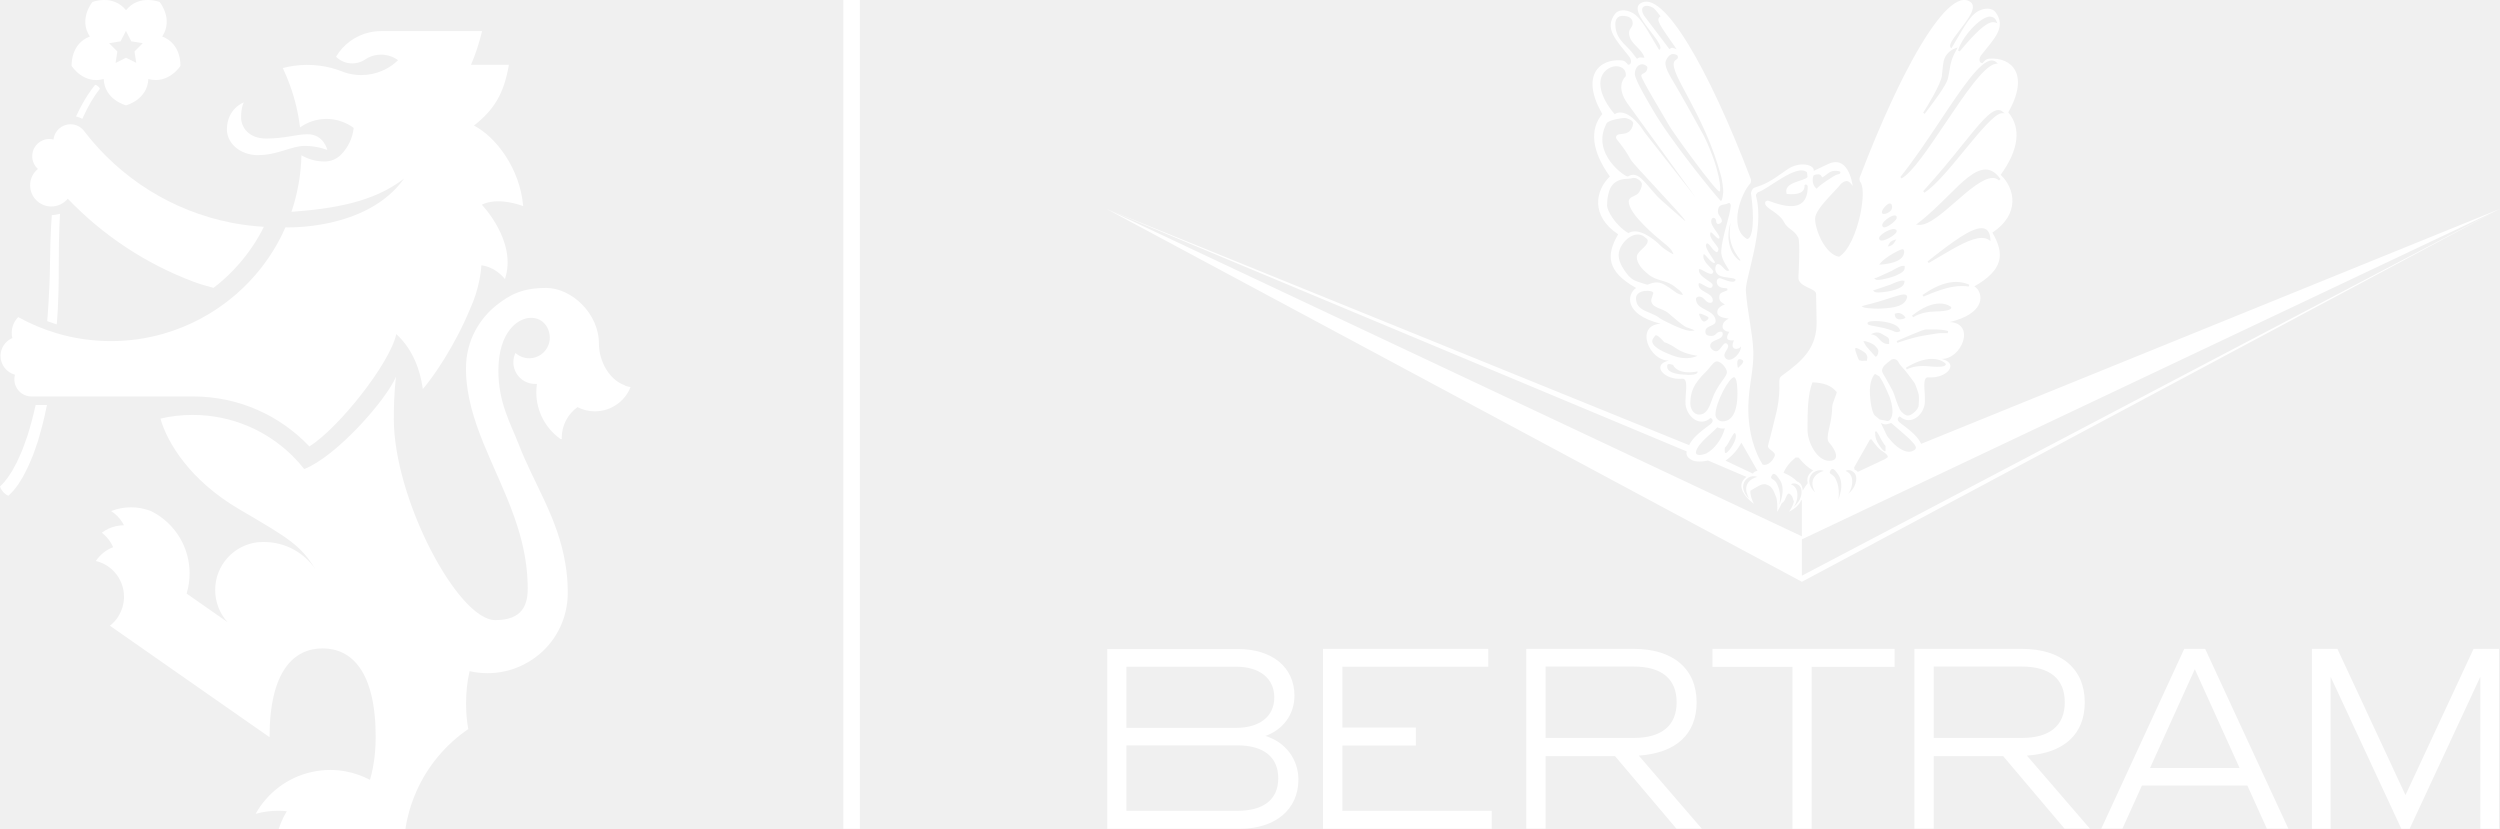
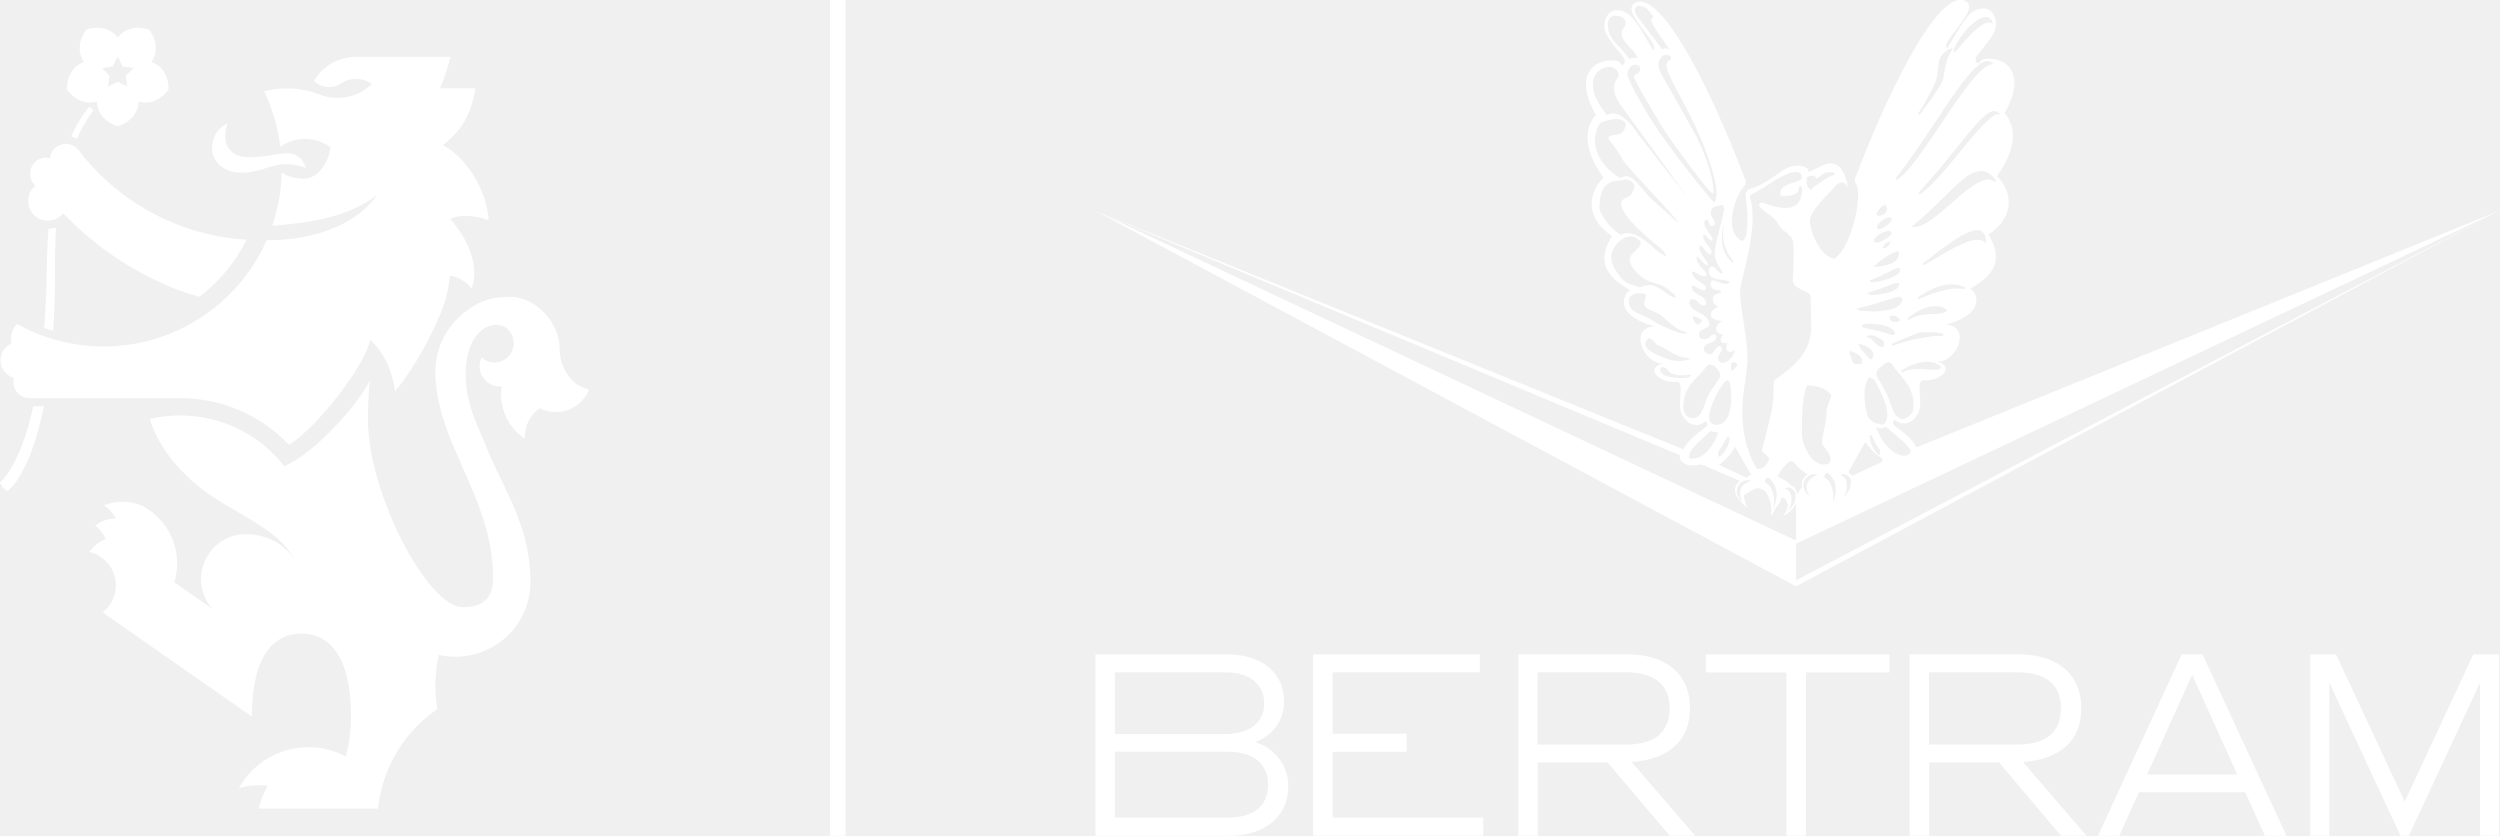
- <svg xmlns="http://www.w3.org/2000/svg" xmlns:xlink="http://www.w3.org/1999/xlink" id="Layer_2" data-name="Layer 2" viewBox="0 0 151.3 50.16">
+ <svg xmlns="http://www.w3.org/2000/svg" xmlns:xlink="http://www.w3.org/1999/xlink" id="Layer_2" data-name="Layer 2" viewBox="0 0 161.94 54.14">
  <defs>
    <style>
      .cls-1 {
        fill: none;
        stroke: #fff;
        stroke-miterlimit: 10;
      }

      .cls-2 {
        fill: #fff;
      }
    </style>
    <symbol id="Derthona_lion_monochrome_white" data-name="Derthona lion monochrome white" viewBox="0 0 71.99 95.4">
      <g id="Derthona_Lion_White" data-name="Derthona Lion White">
        <g>
          <path class="cls-2" d="M18.52,4.17c1.32-1.99-.29-3.94-.29-3.94,0,0-2.35-.93-3.84.94-1.49-1.87-3.84-.94-3.84-.94,0,0-1.61,1.95-.29,3.94-2.24.84-2.08,3.36-2.08,3.36,0,0,1.35,2.14,3.66,1.49.1,2.39,2.55,3.01,2.55,3.01,0,0,2.45-.63,2.55-3.01,2.3.64,3.66-1.49,3.66-1.49,0,0,.16-2.52-2.08-3.36ZM15.58,7.19l-1.19-.6-1.19.6.2-1.31-.94-.95,1.31-.21.61-1.19.61,1.19,1.31.21-.94.95.2,1.31Z" />
          <path class="cls-2" d="M33.84,86.27s0,0,0,0" />
          <path class="cls-2" d="M6.29,36.98c-.28-.09-.54-.18-.78-.27l-.12-.04s.29-3.23.32-6.64.21-5.47.21-5.47h.14c.19-.02.39-.05.59-.1l.21-.05s-.16,1.86-.15,6.13-.23,6.5-.23,6.5l-.2-.06Z" />
          <path class="cls-2" d="M0,55.55s.08-.07.12-.11c.1-.11.26-.27.35-.37.05-.07.13-.17.21-.27.08-.1.16-.2.22-.28l.09-.14.4-.61c.06-.11.17-.31.27-.5.1-.18.19-.35.25-.46.07-.14.22-.49.34-.75l.12-.26c.13-.26.27-.67.4-1.02.05-.13.09-.26.13-.37.02-.06.05-.13.08-.21.06-.16.13-.35.17-.49.33-1.05.63-2.17.89-3.33l.03-.13h1.29l-.04.2c-.16.76-.31,1.46-.49,2.14l-.47,1.69c-.11.31-.24.69-.36,1.05l-.22.62c-.08.17-.15.35-.22.53-.19.45-.38.91-.59,1.29l-.36.7-.54.86c-.11.15-.16.22-.22.29-.04.06-.09.11-.15.2l-.13.16s-.07.08-.1.11l-.05.05c-.12.13-.28.31-.46.47,0,0-.3-.09-.6-.43s-.35-.63-.35-.63Z" />
          <path class="cls-2" d="M9.25,13.49c-.13-.06-.26-.11-.39-.14l-.18-.05.08-.17c.44-.93.87-1.69,1.29-2.33.22-.33.49-.73.82-1.12,0,0,.14.03.31.16s.23.29.23.29c-.68.85-1.32,1.92-1.94,3.29l-.07.15-.15-.07Z" />
          <g>
            <path class="cls-2" d="M35.05,7.42h-.15s0,0,0,0c.05,0,.09,0,.14,0h0Z" />
            <path class="cls-2" d="M30.12,25.91c-.18.38-.38.75-.59,1.11-.09.15-.18.31-.27.45-.02.04-.06.09-.08.13-.96,1.53-2.12,2.92-3.45,4.14-.43.4-.88.78-1.35,1.13h0c-.91-.26-1.35-.35-2.23-.68-5.51-2.06-10.42-5.33-14.41-9.5-.45.54-1.13.89-1.88.89-1.33,0-2.42-1.08-2.42-2.42,0-.75.34-1.43.89-1.87-.4-.36-.65-.87-.65-1.46,0-.06,0-.11.01-.17.08-1,.92-1.79,1.95-1.79.16,0,.32.02.47.06.1-.98.94-1.74,1.94-1.74.6,0,1.14.27,1.5.7.03.04.07.09.1.14,0,0,.01.01.02.02,4.06,5.27,9.96,9.05,16.74,10.38.14.03.28.06.43.08,1.03.19,2.21.32,3.29.39Z" />
            <path class="cls-2" d="M29.51,17.71c2.18,0,3.78-1.05,5.28-1.05s2.59.47,2.59.47c0,0-.4-1.8-2.25-1.8-1.33,0-2.56.49-4.75.49-1.93,0-2.85-1.24-2.85-2.42s.31-1.71.31-1.71c0,0-1.93.7-1.93,3.1,0,1.5,1.42,2.93,3.6,2.93Z" />
            <path class="cls-2" d="M64.13,50.17s0-.06,0-.09c-.05,0-.11-.01-.16-.02.05.04.11.07.16.11Z" />
            <path class="cls-2" d="M36.55,65.87c-.15-.31-.32-.6-.51-.88.18.29.35.58.51.88Z" />
            <g>
              <path class="cls-2" d="M45.38,41.57h0s0,.01,0,.02c0,0,0-.01,0-.02Z" />
              <polygon class="cls-2" points="45.37 41.6 45.37 41.59 45.37 41.59 45.37 41.59 45.37 41.59 45.37 41.6" />
              <path class="cls-2" d="M71.34,43.99c-1.71-.59-2.95-2.66-2.95-4.77,0-3.42-3.13-6.34-6.01-6.34-2.73,0-4.14.75-5.71,1.99-.98.78-1.79,1.76-2.39,2.87-.69,1.28-1.07,2.75-1.07,4.3v.24c.09,5.87,3.46,10.94,5.51,16.74.84,2.37,1.45,4.85,1.53,7.56,0,.2.01.4.01.6,0,1.84-.56,3.63-3.7,3.63-4.28,0-11.59-13.86-11.59-22.96,0-3.23.24-4.69.26-4.86-1.12,2.68-6.81,9.13-10.49,10.57-.4-.51-.84-1-1.3-1.46-2.93-2.92-6.97-4.72-11.44-4.72-1.27,0-2.5.14-3.68.42.78,2.75,3.38,7.07,9.03,10.37,5.65,3.3,6.96,4.08,8.67,6.83-1.28-1.88-3.44-3.11-5.88-3.11h-.18c-.18,0-.35.02-.53.03,0,0-.01,0-.02,0-2.73.32-4.84,2.64-4.84,5.45,0,1.41.53,2.7,1.41,3.67l-4.67-3.26c.22-.73.34-1.51.34-2.32,0-1.44-.39-2.8-1.06-3.96-.77-1.33-1.91-2.42-3.29-3.11-.12-.06-.24-.1-.37-.14-.62-.21-1.28-.32-1.97-.32-.8,0-1.57.15-2.27.43.51.32.95.76,1.27,1.28.07.11.14.22.2.34-.31,0-.62.04-.91.1-.6.13-1.15.39-1.62.75.1.08.19.16.28.24.43.39.78.87,1.01,1.41-.81.31-1.5.87-1.98,1.58.78.18,1.48.58,2.02,1.14.05.04.09.09.13.14.67.75,1.07,1.72,1.07,2.8,0,.07,0,.13,0,.21-.04.69-.24,1.33-.57,1.9-.04.08-.09.15-.14.23-.24.37-.55.7-.9.97l11.71,8.18,6.52,4.55c0-7.59,2.8-10.14,6.06-10.14s6.06,2.55,6.06,10.14c0,1.09-.1,2.98-.65,4.87-.88-.46-1.84-.8-2.85-.98h0c-.55-.1-1.11-.15-1.69-.15-.73,0-1.45.08-2.14.24-2.74.61-5.05,2.38-6.38,4.77.83-.23,1.69-.35,2.58-.35.33,0,.66.02.98.05-.52.86-.91,1.8-1.14,2.8h14.59c.07-.67.17-1.32.32-1.96.24-1.08.59-2.12,1.03-3.11,1.28-2.89,3.35-5.35,5.92-7.11-.17-.95-.25-1.93-.25-2.93,0-1.27.13-2.5.4-3.68.65.15,1.34.23,2.04.23,2.27,0,4.34-.82,5.95-2.18,1.98-1.68,3.22-4.18,3.22-6.98v-.24c-.01-1.08-.1-2.1-.27-3.08-.85-5.25-3.57-9.1-5.34-13.68-.91-2.35-2.31-4.73-2.31-8.36,0-4.55,2.3-6.06,3.72-6.06s2.15,1.18,2.15,2.28c0,.3-.06.58-.16.84-.34.88-1.19,1.5-2.18,1.5-.61,0-1.17-.23-1.58-.61-.15.32-.24.68-.24,1.06,0,1.37,1.11,2.48,2.48,2.48.07,0,.14,0,.21,0-.04.31-.07.63-.07.95,0,2.2,1.08,4.14,2.75,5.33.05,0,.1.02.15.02v-.12c0-1.46.71-2.74,1.8-3.53.6.31,1.28.48,2,.48.95,0,1.84-.31,2.55-.83.07-.05.13-.1.2-.15.58-.47,1.03-1.08,1.31-1.79-.23-.04-.44-.09-.65-.17Z" />
              <path class="cls-2" d="M35.31,50.99c3.39-2.12,9.24-9.54,9.94-12.84,1.51,1.38,2.63,3.42,3.03,6.27,1.07-1.2,3.64-4.86,5.43-9.22.47-1.03.82-2.12,1.04-3.26,0-.02,0-.03.01-.05.01-.06.02-.12.03-.17.09-.48.16-.96.18-1.42,0,0,1.44.06,2.69,1.56,1.43-4.28-2.64-8.48-2.64-8.48,0,0,1.52-.98,4.72.15-.36-4.28-3.11-7.9-5.62-9.19,2.3-1.81,3.42-3.62,3.99-6.94h-4.33c.53-1.23.95-2.52,1.27-3.85h-11.54c-.29,0-.57.02-.84.06-.15.02-.31.05-.45.08-1.64.36-3.02,1.39-3.85,2.79.48.47,1.13.76,1.85.76.4,0,.77-.09,1.11-.24.12-.06.24-.12.35-.19,0,0,.02-.01.02-.02.52-.35,1.15-.55,1.82-.55.14,0,.28,0,.42.03.56.07,1.08.28,1.52.6-.2.19-.42.37-.64.54-.37.27-.77.5-1.2.68-.72.31-1.52.48-2.36.48-.04,0-.07,0-.11,0-.26,0-.51-.02-.76-.06-.44-.06-.87-.17-1.28-.33-.03-.01-.06-.02-.09-.04-.39-.15-.8-.28-1.21-.39-.87-.22-1.78-.34-2.72-.34-.05,0-.1,0-.14,0-.92.01-1.81.14-2.66.36.08.18.17.35.24.53.15.33.29.67.42,1.02.06.15.12.31.18.47.55,1.52.93,3.11,1.13,4.76.85-.61,1.9-.97,3.03-.97.53,0,1.04.08,1.52.23.32.1.63.23.92.38.23.12.44.26.65.41,0,.02,0,.03,0,.05,0,0,0,.01,0,.02-.14,1.16-.66,2.2-1.44,2.99-.48.49-1.14.77-1.82.78-.02,0-.04,0-.07,0-.96,0-1.86-.26-2.63-.71-.01.48-.04.96-.08,1.43-.08.91-.22,1.81-.41,2.68-.05.25-.11.51-.18.76-.14.54-.29,1.07-.47,1.59,4.67-.35,9.35-1.06,12.86-3.8-4.26,5.98-13.55,5.57-13.55,5.57-.19.44-.4.87-.62,1.3-.23.44-.47.87-.73,1.29-.29.48-.6.94-.93,1.39-.98,1.36-2.12,2.59-3.38,3.69-.07.06-.14.12-.22.18-2.33,1.97-5.07,3.45-8.08,4.31-1.89.54-3.89.83-5.96.83-2.17,0-4.27-.32-6.25-.91-1.52-.46-2.97-1.07-4.34-1.83-.46.46-.74,1.09-.74,1.79,0,.21.02.41.07.6-.79.34-1.35,1.13-1.35,2.04,0,1.03.7,1.89,1.65,2.15-.05.17-.07.35-.07.53,0,1.08.88,1.95,1.95,1.95h18.46c5.24,0,9.96,2.2,13.3,5.73Z" />
            </g>
          </g>
        </g>
      </g>
    </symbol>
  </defs>
  <g id="Layer_1-2" data-name="Layer 1">
    <g>
+       <line class="cls-1" x1="54.27" x2="54.27" y2="54.14" />
      <g>
-         <line class="cls-1" x1="51.54" x2="51.54" y2="50.16" />
-         <g>
-           <path class="cls-2" d="M102.25,26.95l-35.3-14.32,35.13,14.69s-.13.34.37.55c.34.14.92,0,.92,0l2.32.99c-.08.06-.14.13-.2.21-.29.43.08.99.65,1.42-.13-.27-.22-.56-.21-.79.32-.17.72-.5.98-.37.4.1.46.5.6.8.05.25.07.54.04.85.12-.18.21-.36.29-.54.23-.05.27-.68.47-.55.22.15.17.3.26.46-.05.22-.16.43-.3.62.39-.2.62-.43.73-.68.02-.01.03-.02.05-.03v2.2l-42.09-19.82,42.09,22.57,42.25-22.57-42.25,22.2v-2.2l42.25-20-35.03,14.22h0c-.21-.42-.52-.71-1.3-1.29-.16-.14-.16-.26,0-.37.66.59,1.44-.07,1.52-.8.01-.14,0-.31,0-.48-.03-.53-.11-1.12.22-1.08.07,0,.13,0,.2,0,.69-.01,1.23-.44,1.11-.78-.04-.11-.14-.21-.33-.28-.06-.02-.12-.04-.19-.06,1.2.04,2.1-2.13.51-2.23,2.02-.5,2.03-1.53,1.66-2-.05-.07-.12-.12-.18-.16,1.75-1,1.85-1.95,1.09-3.25,1.68-1.12,1.38-2.66.5-3.5,1.1-1.51,1.26-2.84.46-3.78,1.32-2.33.18-3.34-1.13-3.25-.23.02-.3.13-.43.27-.25,0-.2-.33-.08-.48.8-1.01,1.54-1.7.87-2.6-.18-.25-.62-.3-1.06-.06-.56.3-1.04,1.32-1.61,2.24-.17-.09-.05-.35.18-.67.06-.09.13-.18.21-.28.52-.69,1.23-1.53.75-1.86-.13-.09-.27-.12-.42-.11-.91.08-2.21,1.87-3.62,4.64-.23.46-.47.95-.71,1.47-.64,1.37-1.28,2.91-1.91,4.55-.04.08-.06.16-.02.32.2.2.22.83.1,1.57-.02.15-.05.3-.08.45-.23,1.06-.7,2.19-1.28,2.54-.85-.15-1.45-1.63-1.45-2.3,0-.61,1.25-1.68,1.57-2.12.36-.29.48-.16.71.13-.18-1.05-.65-1.71-1.48-1.33l-.88.42c.06-.37-.86-.61-1.61-.08-1.05.75-1.31.88-2.01,1.11-.1.07-.16.18-.18.33.21,1.46.14,2.71-.23,2.77-1.19-.68-.33-2.86.21-3.39.04-.17.02-.24-.02-.32-2.51-6.58-5.3-11.47-6.66-10.55-.8.54,1.68,2.52,1.14,2.81-.57-.91-1.05-1.94-1.61-2.24-.44-.24-.87-.19-1.06.06-.67.9.07,1.58.87,2.6.12.15.17.48-.08.48-.12-.15-.2-.26-.43-.27-1.31-.09-2.46.93-1.13,3.25-.79.94-.63,2.27.46,3.78-.88.84-1.18,2.38.5,3.5-.76,1.3-.66,2.26,1.09,3.25-.52.32-.83,1.58,1.48,2.16-1.59.1-.69,2.27.51,2.23-1.12.25-.28,1.21.79,1.1.44-.05.16,1.02.21,1.57.09.73.86,1.39,1.52.8.16.1.16.23,0,.37-.78.58-1.09.86-1.3,1.27h0ZM115.13,26.18c.25.22.49.43.54.5.03.03.06.07.1.11.06.07.12.13.15.2.02.04.03.08.03.11,0,.04-.02.08-.06.11-.11.09-.22.13-.35.13-.12,0-.24-.03-.39-.1-.5-.22-.93-.84-.95-.87l-.37-.77.14.06s.05.02.13.02c.05,0,.1,0,.15-.02l.21-.06.02.02s.34.29.64.55h0ZM114.99,19.99l.02.05-.05.02s-.04.01-.05.02c-.03.01-.06.02-.09.02-.03,0-.08,0-.16-.03-.36-.17-.82-.26-1.16-.32-.34-.06-.45-.09-.47-.15-.01-.02,0-.05,0-.07,0-.02.05-.1.47-.1.46,0,1.37.12,1.49.56h0ZM114.67,19.03v-.03l.03-.02s.11-.04.17-.04c.18,0,.36.13.42.24l.03.05-.05.03c-.08.05-.18.07-.28.07-.11,0-.19-.03-.24-.09-.05-.05-.08-.13-.07-.21h0ZM114.33,20.61v.21h-.06c-.27,0-.42-.16-.54-.3-.1-.11-.19-.21-.33-.25l-.17-.04.15-.07c.08-.03.13-.04.21-.04.16,0,.26.06.37.13.03.02.06.04.1.06l.04.02c.11.06.23.12.23.27h0ZM113.17,20.74c.11.05.24.11.34.22.19.2.18.29.16.35,0,.05-.03.23-.13.27h-.04s-.04-.04-.04-.04l-.53-.6s-.1-.19-.11-.2l-.05-.09h.11s.14.03.29.09h0ZM113.45,22.66l.03-.03.26.15.2.33s.24.48.38.82c0,0,0,0,0,0,.03.06.06.15.09.25.09.29.18.71.08,1.03-.07.22-.18.27-.26.27-.04,0-.07-.01-.09-.02l-.38-.07-.3-.25s-.22-.18-.29-1.24c-.06-.91.27-1.23.28-1.25h0ZM113.47,26.22s.01-.07.03-.1c.01-.02.03-.02.04-.02h0s.03.03.06.05c0,0,0,0,0,.01.02.03.04.06.07.1,0,0,0,.01.01.02.02.04.05.09.08.14,0,.01.02.03.02.04,0,0,0,0,0,.01.02.04.05.09.07.13.02.03.03.05.05.08.02.03.03.05.05.08.02.03.03.05.05.08.01.02.02.04.03.05.03.04.06.07.08.09.01.07,0,.27,0,.31,0,.02-.02.02-.04.02h-.01s-.04-.02-.07-.04c0,0,0,0-.01-.01-.03-.02-.05-.05-.08-.08h0s-.06-.08-.09-.12c0,0-.01-.02-.02-.03-.03-.05-.06-.09-.1-.14,0,0,0,0,0-.01-.03-.05-.06-.1-.09-.15,0,0,0-.01,0-.02-.03-.05-.05-.11-.07-.16,0,0,0-.02,0-.03-.02-.05-.03-.11-.04-.16,0-.04,0-.08,0-.12,0,0,0-.02,0-.03h0ZM116.08,24.65c-.03.13-.23.35-.46.46-.05.02-.1.04-.15.04-.15,0-.25-.1-.35-.19-.02-.02-.04-.03-.05-.05-.11-.1-.27-.53-.41-.96-.02-.06-.04-.11-.05-.15-.05-.14-.31-.6-.48-.9-.09-.15-.15-.26-.18-.31-.08-.15-.05-.23,0-.33l.02-.04c.06-.14.45-.41.52-.47.02,0,.06-.02.12-.02.08,0,.21.03.29.2.04.09.31.41.42.52.08.09.49.64.55.73.06.1.22.56.25.7.03.16.01.63-.02.76h0ZM117.74,22l.02.02v.03c-.01.07-.1.15-.5.15-.14,0-.31-.01-.51-.03-.12-.01-.24-.02-.36-.02-.63,0-.95.18-.99.21h0l-.03-.05-.03-.05h0c.59-.36,1.12-.54,1.58-.54.57,0,.82.28.83.29h0ZM117.89,20.16c-.09,0-.15,0-.21,0h-.16c-.17,0-.3.01-1.15.16-.68.12-1.53.42-1.54.43l-.04-.11c1.67-.73,1.69-.71,1.9-.7.03,0,.06,0,.1,0h.03c.8-.02,1.07.09,1.08.1l-.02.11h0ZM118.09,18.62c0,.08-.13.22-.98.23-.88.02-1.3.34-1.32.35l-.04-.05-.04-.04h0c.62-.5,1.19-.74,1.69-.74.44,0,.66.2.67.2l.02.02v.03h0ZM119.15,17.34c-.14-.02-.27-.03-.41-.03-.61,0-1.26.18-2.33.64l-.06-.1c1.11-.77,2.02-.97,2.83-.62l-.03.11h0ZM120.37,14.52c-.12-.08-.26-.12-.44-.12-.63,0-1.54.54-2.51,1.11-.23.14-.46.27-.7.41l-.06-.1c1.61-1.28,2.65-2.01,3.26-2.01.33,0,.51.22.54.66v.12s-.09-.07-.09-.07h0ZM120.97,10.91c-.11-.09-.23-.14-.37-.14-.59,0-1.45.74-2.27,1.46-.82.71-1.59,1.38-2.14,1.38-.03,0-.06,0-.09,0l-.14-.02.11-.08c.67-.51,1.28-1.12,1.82-1.65.86-.86,1.61-1.6,2.27-1.6.34,0,.64.19.91.58l-.09.08h0ZM121.18,6.75l.14.1h-.17c-.43.02-1.38,1.17-2.29,2.28-.86,1.05-1.76,2.14-2.4,2.53l-.07-.09c.94-1.03,1.73-2,2.36-2.79,1.03-1.27,1.7-2.12,2.19-2.12.09,0,.17.03.24.08h0ZM120.45,1.01c.12,0,.29.05.38.28l.05.12-.12-.05s-.08-.02-.13-.02c-.45,0-1.14.71-2.03,1.77l-.1-.05c.22-.79,1.33-2.06,1.95-2.06h0ZM117.52,4.58s.01-.1.02-.18c.03-.27.06-.67.14-.86.17-.42.55-.58.66-.62l.14-.05-.07.13c-.32.58-.36.84-.42,1.22-.03.16-.05.33-.11.56-.08.35-.83,1.36-1.24,1.9-.07.09-.12.16-.16.21l-.09-.07c.27-.41,1.06-1.71,1.14-2.25h0ZM117.43,7.29c1.3-1.95,2.42-3.63,3.11-3.63.1,0,.19.03.27.1l.1.08-.13.02c-.69.09-1.9,1.89-3.07,3.63-1.02,1.52-1.99,2.96-2.63,3.31l-.07-.09c.83-1.03,1.64-2.25,2.42-3.42h0ZM114.78,13.11s.02.09-.01.14c-.11.19-.54.51-.73.51-.07,0-.1-.04-.11-.06-.02-.04-.03-.1.02-.19.11-.19.5-.47.71-.47.08,0,.11.04.13.06h0ZM114.38,12.31s.09.03.1.07c.05.12.04.24-.03.34-.11.15-.32.23-.44.23h-.02c-.06,0-.1-.05-.1-.11,0-.16.32-.53.49-.53ZM113.76,14.32c.13-.2.61-.46.85-.46.1,0,.15.05.17.08.01.03.02.07-.02.13-.11.18-.64.49-.88.49-.09,0-.13-.04-.14-.08-.02-.03-.03-.09.02-.17h0ZM114.77,14.47l-.08.14c-.08.13-.15.23-.32.28l-.12.03.05-.11c.08-.17.17-.23.32-.28l.15-.05h0ZM113.81,15.91c.3-.35,1.18-.83,1.34-.83.08,0,.09.14.09.17,0,.19-.11.65-1.38.76h-.14s.09-.09.09-.09h0ZM113.54,16.82s.66-.29.93-.42c.05-.02.09-.05.14-.08.21-.11.44-.25.61-.23h.05s0,.05,0,.05c.04.26-.19.37-.41.48l-.06.03c-.23.12-.88.29-1.15.29-.06,0-.1,0-.12-.02l-.11-.06.11-.05h0ZM113.44,17.55s.69-.22.98-.33c.05-.02.1-.04.16-.07.22-.09.48-.2.63-.16h.05s0,.06,0,.06c-.03.28-.27.37-.5.46l-.06.02c-.21.08-.72.17-1.01.17-.18,0-.23-.03-.26-.05l-.08-.07.1-.03h0ZM112.81,18.49c.7-.17,1.24-.34,1.63-.47.38-.12.63-.2.78-.2.11,0,.18.04.2.12v.02s0,.02,0,.02c-.11.57-.87.64-1.33.68-.1,0-.23.02-.39.02-.32,0-.82-.03-.92-.08l-.12-.07.14-.03h0ZM112.27,21.08l.06-.02c.1,0,.53.25.59.34.05.07.12.18.08.33,0,.03-.01.05-.01.05v.05s-.09,0-.09,0h0s-.11.01-.18.01c-.05,0-.08,0-.11-.02-.01,0-.02,0-.03,0-.05,0-.08-.03-.11-.1-.04-.07-.09-.23-.14-.37l-.05-.16v-.12ZM113.12,26.69s.02-.04.03-.06l.09-.06c.09.09.27.4.56.65.13.11.45.26.45.43,0,.03-.08.08-.2.15l-1.62.76c-.04-.06-.09-.09-.14-.11-.01,0-.03-.02-.04-.02h0s-.02,0-.02-.02c0-.04,0-.08-.02-.12l.91-1.6h0ZM112.24,28.64s0,0,0,0c.01.02.03.03.04.05.07.12.09.33.01.58-.06.2-.19.41-.44.62.1-.12.19-.32.23-.54.06-.34-.02-.72-.39-.85.17-.11.41-.03.54.13h0ZM104.39,27.39s-.02-.23,0-.3c.22-.16.53-1.03.63-.86.21.35-.54,1.35-.62,1.17ZM104.25,25.5c-.23,0-.43-.18-.43-.41,0-.74.85-2.29,1.13-2.26.19.03.2.76.2,1.01,0,.74-.17,1.66-.9,1.66h0ZM105.71,29.8c.03.12.07.24.14.37-.13-.12-.22-.25-.28-.38-.1-.21-.1-.42-.02-.59.03-.06.06-.11.1-.16.05-.05.09-.08.14-.12.16-.11.35-.13.57-.06-.48.12-.77.45-.66.94h0ZM107.74,30.42s-.03.07-.04.11c0-.05,0-.09.01-.13.06-.48-.02-.81-.15-1.08-.15-.35-.42-.3-.37-.47.14-.36.35-.07.51.17.22.31.26.78.04,1.4h0ZM108.83,30.37c-.07.11-.17.22-.29.33.06-.07.12-.18.16-.29.14-.39.14-.93-.32-1.1.18-.12.47-.03.59.18.09.17.11.51-.13.88h0ZM109.41,29.23c-.11.14-.21.29-.31.46-.02-.32-.15-.47-.3-.54h-.03c-.19-.21-.47-.39-.83-.54.14-.33.38-.64.73-.92h.18c.31.38.6.64.89.78-.1.06-.19.15-.26.25-.11.16-.12.33-.08.51h0ZM110.13,28.6c-.08.04-.15.09-.21.14-.26.24-.33.61-.06,1.07-.24-.23-.36-.47-.36-.7,0-.16.05-.31.17-.44.06-.07.13-.11.21-.15.15-.07.32-.09.5-.02-.09.02-.17.06-.25.09h0ZM111.42,29.63c-.03.19-.08.39-.17.61.04-.22.04-.39.03-.56-.02-.22-.06-.4-.13-.56-.01-.03-.03-.07-.04-.1-.15-.35-.42-.3-.37-.47.12-.29.27-.16.41.03.03.05.07.09.1.14.15.22.22.53.17.91h0ZM111.15,23.7c.06.08-.27.66-.27.98,0,.98-.46,1.8-.18,2.11.39.43.7,1.1.01,1.1-.75,0-1.32-1.13-1.32-1.88,0-1.17.02-2.17.3-2.87.67.03,1.12.17,1.45.57h0ZM109.77,10.61c.1-.05.16-.06.27-.06.14,0,.18.07.24.19.3-.16.43-.4.77-.4.09,0,.33,0,.33.09,0,.13-.18.11-.29.17-.12.06-.89.53-1.15.82-.33-.27-.24-.74-.17-.81h0ZM106.28,11.87c-.03-.1.01-.12.1-.23.61-.17,2.37-1.77,2.98-1.21l.03.28c-.17.27-1.5.29-1.26,1.03.75.07,1.11-.11,1.08-.53.07-.07.13-.06.19.04.05,2.08-2.26.88-2.43.89-.13.03-.16.09-.14.2.06.29.85.55,1.12,1.07.25.49.62.47.88.97.12.22.03,2.07.01,2.39-.04.61,1.09.67,1.07,1.02l.03,1.63c.05,1.61-.85,2.42-2.09,3.31-.35.25.02.51-.32,2.13-.12.54-.46,1.85-.53,2.11-.06.24.52.36.4.64-.09.22-.36.6-.72.51-.4-.61-.91-1.87-.87-3.57.03-1.27.34-2.18.3-3.32-.04-1.06-.35-2.3-.45-3.61-.06-.77,1.17-3.76.61-5.77h0ZM106.36,28.5c-.06,0-.2.04-.28.16l-1.65-.78c.41-.29.73-.66.96-1.09l.97,1.7h0ZM105.18,22.27s-.17-.63.18-.52c.34.1-.03.37-.18.52ZM105.33,15.74c0,.07-.08.02-.16-.05-.51-.44-.72-1.33-.44-2.2-.16.99.07,1.56.6,2.25h0ZM104.74,12.48c-.03.57-.52,1.84-.57,2.69-.03.45.29.88.48,1.19-.23.17-.41-.38-.68-.38-.11,0-.16.17-.16.28,0,.2.12.36.3.44.33.14,1.15.09.87.32-.16.13-.79-.17-.87-.18-.23-.05-.31.34-.05.51.15.09.27.08.45.1.04.01.05.11.01.13-.29.13-.47.11-.47.42,0,.23.15.32.34.42-.18.07-.47.21-.46.48,0,.32.52.35.69.38-.2.12-.37.23-.37.5,0,.18.23.3.41.3-.2.33-.24.56.28.52-.31.63.32.6.43.35,0,.48-.69,1.09-.96.7-.21-.3.33-.58.14-.81-.23-.29-.4.42-.69.42-.15,0-.36-.17-.36-.32,0-.43.76-.31.76-.74,0-.08-.03-.13-.12-.13-.28,0-.27.26-.55.26-.22,0-.38-.04-.38-.26,0-.43.67-.28.62-.69-.09-.68-1.19-.6-1.19-1.29,0-.1.11-.14.21-.14.29,0,.36.38.66.38.08,0,.15-.06.15-.14,0-.51-.9-.49-.86-1,.02-.26.8.57.85.07.02-.21-.89-.49-.83-.95.02-.18.84.58.87.11-.07-.2-.71-.59-.59-1.02.04-.15.51.65.69.49.05-.04-.64-.86-.54-1.09.12-.29.37.39.65.46.04.01.14-.13.08-.25-.14-.27-.58-.63-.46-.93.05-.14.47.53.54.32.06-.2-.59-.73-.49-1.09.06-.22.28-.12.29.05,0,.25.18.21.26.15.05-.04.09-.08.09-.14-.02-.24-.24-.33-.24-.56.01-.53.36-.36.65-.52.07-.04.13.09.13.17h0ZM103.13,19.46c-.17,0-.3-.42-.3-.44,0-.12.39.08.52.15.16.09-.12.29-.22.29h0ZM99.5.95c-.37-.64.21-.71.56-.47.11.08.32.35.44.51-.34.19-.04.53.97,1.99-.23-.09-.29-.13-.44-.01l-1.52-2.01h0ZM99.7,4.04c0,.15-.03.28-.16.36-.09.06-.21.08-.21.19,0,.21,1.53,2.71,1.62,2.9.23.45,2.95,4.18,3.12,4.1.1-.05.06-1.25-.93-3.33-.09-.18-1.6-2.89-1.93-3.42-.16-.26-.42-.72-.42-1.03,0-.12.18-.54.46-.54.14,0,.3.05.3.19s-.18.15-.23.28c-.3.72,1.82,3.11,2.84,6.92.07.25.14.83.13.97-.02.15-.03.45-.14.54-.37-.37-3.1-3.73-4.12-5.52-.18-.32-1.09-1.8-1.09-2.17,0-.29.15-.57.43-.59.16-.01.32.12.32.17h0ZM98.6,2.98c-.51-.51-.84-.83-.84-1.53,0-.29.15-.49.43-.49.33,0,.62.11.62.44,0,.27-.22.32-.22.59,0,.64.73.88.93,1.49-.12.04-.31-.07-.44.08-.02.02-.3-.41-.48-.58h0ZM97.15,4.3c.51-.51,1.33-.31,1.24.31-.25.24-.48.78.06,1.59l4.17,5.75-3.09-3.94c-.68-1.07-1.38-1.39-1.81-1.1-.91-1.06-1.11-2.08-.57-2.61h0ZM97.22,7.48c.12-.23.98-.34,1.08-.34.2,0,.57.16.54.35-.18.95-1.04.38-1.04.85,0,.09.47.54.89,1.32.17.31,3.11,3.34,3.31,3.71l-.05-.02c-.27-.24-1.5-1.29-1.69-1.51-.79-.87-1.13-1.52-1.74-1.16-.11.07-2.26-1.37-1.3-3.19h0ZM97.26,12.44c0-.4.08-1,.36-1.29.43-.43.95-.28,1.17-.37.21-.08.58.18.58.37,0,.16-.12.45-.23.56-.21.19-.57.2-.57.49,0,.76,1.7,2.16,2.06,2.45.43.34.56.49.65.74-.03,0-.22-.11-.31-.17-.2-.13-.32-.2-.49-.37-.45-.45-1.36-1.11-1.93-.74-.84-.51-1.29-1.4-1.29-1.66h0ZM98.6,16.74c-.3-.36-.64-.83-.64-1.3,0-.43.34-.89.67-1.09.3-.19.65-.23.91,0,.08.07.18.11.18.22,0,.37-.66.62-.66.99,0,.4.37.78.68,1.03.57.47,1.12.32,1.68.81.19.16.34.22.43.45-.35-.03-.49-.22-.78-.41-.38-.24-.61-.42-1.04-.32-.22.05-.29.13-.38.1-.4-.13-.81-.21-1.04-.49h0ZM100.42,19.23c-.59-.41-1.38-.4-1.41-1.15-.02-.6,1.05-.54,1.05-.35l-.13.42c0,.51.66.47,1.05.81.19.16.82.72,1.07.84.17.07.36.11.51.2-.02.01-.24.03-.31.02-.37-.02-1.54-.58-1.85-.79h0ZM100.16,20.32c.11-.16.56.39.56.39,0,0,.24.04.75.39.51.35,1.26.43,1.26.43,0,0-.57.34-1.52-.02-1.71-.64-1.15-1.03-1.04-1.19h0ZM102.11,22.68c-1.31-.03-1.23-.46-1.2-.59.04-.13.35,0,.35,0,0,0,.09.27.52.39.42.12.95,0,.95,0,0,0,.11.23-.61.21h0ZM103.62,24.16c-.19.54-.36.93-.79.93-.36,0-.56-.41-.53-.75.03-.57.11-1.04.98-1.88.13-.11.39-.53.57-.58.24-.07.63.35.66.61.04.31-.56.72-.89,1.67h0ZM103.92,25.86c.12.05.32.11.47.06-.18.66-.62,1.25-1.12,1.52-.45.18-.68.09-.63-.11.14-.54,1.01-1.14,1.28-1.46Z" />
-           <path class="cls-2" d="M76.58,44.54c1.08-.38,1.76-1.31,1.76-2.44,0-1.71-1.34-2.82-3.41-2.82h-7.92v10.88h8.01c2.16,0,3.56-1.17,3.56-2.98,0-1.24-.8-2.28-2-2.64ZM68.17,40.35h6.64c1.43,0,2.31.71,2.31,1.86s-.89,1.84-2.31,1.84h-6.64v-3.7ZM74.89,49.07h-6.72v-3.96h6.72c1.59,0,2.47.71,2.47,1.99s-.88,1.97-2.47,1.97h0Z" />
-           <polygon class="cls-2" points="81.24 45.12 85.69 45.12 85.69 44.03 81.24 44.03 81.24 40.35 90.07 40.35 90.07 39.27 80.07 39.27 80.07 50.16 90.28 50.16 90.28 49.07 81.24 49.07 81.24 45.12" />
-           <path class="cls-2" d="M102.68,42.51c0-2.03-1.42-3.24-3.8-3.24h-6.51v10.88h1.17v-4.39h4.2l3.69,4.36.03.03h1.53l-3.81-4.42c2.26-.16,3.5-1.3,3.5-3.23h0ZM93.54,44.67v-4.33h5.33c1.7,0,2.6.75,2.6,2.16s-.9,2.16-2.6,2.16h-5.33Z" />
-           <polygon class="cls-2" points="103.64 40.36 108.48 40.36 108.48 50.16 109.64 50.16 109.64 40.36 114.66 40.36 114.66 39.27 103.64 39.27 103.64 40.36" />
-           <path class="cls-2" d="M126.17,42.51c0-2.03-1.42-3.24-3.8-3.24h-6.51v10.88h1.17v-4.39h4.2l3.69,4.36.03.03h1.53l-3.81-4.42c2.26-.16,3.5-1.3,3.5-3.23h0ZM117.03,44.67v-4.33h5.33c1.7,0,2.6.75,2.6,2.16s-.9,2.16-2.6,2.16h-5.33Z" />
-           <path class="cls-2" d="M133.46,39.27h-1.27l-5.02,10.88h1.28l1.18-2.61h6.38l1.18,2.61h1.3l-5.01-10.83-.03-.06h0ZM130.12,46.48l2.71-5.98,2.71,5.98h-5.41Z" />
-           <polygon class="cls-2" points="145.58 48.12 141.46 39.27 139.92 39.27 139.92 50.16 141.05 50.16 141.05 40.96 145.33 50.16 145.83 50.16 150.11 40.96 150.11 50.16 151.24 50.16 151.24 39.27 149.7 39.27 145.58 48.12" />
-         </g>
+         <path class="cls-2" d="M109,29.09l-38.1-15.46,37.92,15.86s-.14.36.4.59c.36.16.99,0,.99,0l2.5,1.07c-.08.06-.15.14-.21.23-.32.47.08,1.06.7,1.53-.14-.29-.24-.6-.22-.85.35-.19.78-.54,1.06-.4.44.11.5.54.64.86.05.27.07.58.05.92.13-.2.23-.39.31-.59.24-.05.29-.74.51-.6.23.16.18.32.28.5-.06.23-.17.47-.33.67.43-.21.66-.47.79-.74.02-.01.03-.02.05-.03v2.37l-45.43-21.39,45.43,24.35,45.61-24.35-45.61,23.96v-2.37l45.61-21.59-37.81,15.35h0c-.23-.46-.56-.76-1.4-1.39-.17-.15-.17-.28,0-.4.71.63,1.55-.08,1.64-.87.01-.15,0-.33,0-.52-.04-.57-.12-1.21.23-1.17.07,0,.14,0,.21,0,.74-.01,1.32-.48,1.2-.84-.04-.12-.15-.22-.35-.3-.06-.02-.13-.04-.2-.06,1.3.04,2.27-2.3.56-2.41,2.18-.54,2.19-1.66,1.79-2.15-.06-.07-.12-.13-.19-.17,1.89-1.08,1.99-2.11,1.18-3.51,1.81-1.21,1.49-2.87.54-3.78,1.18-1.63,1.36-3.07.5-4.09,1.43-2.51.19-3.61-1.22-3.51-.24.02-.33.14-.46.29-.27,0-.22-.36-.09-.52.86-1.1,1.66-1.83.94-2.8-.2-.27-.67-.32-1.14-.07-.61.33-1.12,1.43-1.74,2.42-.18-.1-.05-.37.2-.72.07-.1.14-.2.23-.3.56-.74,1.33-1.65.81-2-.14-.09-.29-.13-.45-.12-.98.08-2.39,2.01-3.91,5.01-.25.5-.51,1.03-.77,1.58-.69,1.48-1.38,3.14-2.06,4.91-.04.09-.07.17-.02.35.22.22.24.9.11,1.7-.02.16-.06.32-.09.48-.25,1.14-.76,2.36-1.38,2.74-.92-.16-1.57-1.76-1.57-2.48,0-.66,1.34-1.82,1.7-2.29.39-.31.52-.18.77.14-.2-1.13-.7-1.84-1.6-1.44l-.95.46c.07-.4-.93-.66-1.73-.08-1.13.81-1.41.95-2.17,1.2-.11.07-.18.2-.19.36.23,1.58.15,2.92-.24,2.99-1.29-.74-.36-3.09.23-3.66.04-.18.02-.26-.02-.35-2.71-7.1-5.72-12.38-7.19-11.39-.86.58,1.82,2.72,1.23,3.03-.61-.99-1.13-2.09-1.74-2.42-.47-.26-.94-.2-1.14.06-.73.97.07,1.71.94,2.8.13.16.19.52-.09.52-.13-.16-.22-.28-.46-.29-1.41-.1-2.65,1-1.22,3.51-.86,1.02-.68,2.45.5,4.08-.95.91-1.27,2.56.54,3.78-.82,1.4-.71,2.44,1.18,3.51-.56.34-.9,1.7,1.59,2.33-1.71.11-.74,2.45.56,2.41-1.21.27-.3,1.31.86,1.19.47-.05.17,1.1.23,1.69.09.79.93,1.5,1.64.87.17.11.17.24,0,.4-.84.62-1.17.93-1.4,1.38h0ZM122.9,28.26c.27.23.53.47.58.54.03.04.06.08.1.12.06.07.13.14.17.22.02.04.04.08.03.12,0,.05-.02.09-.06.12-.12.09-.23.14-.37.14-.12,0-.26-.03-.42-.1-.54-.23-1.01-.91-1.03-.94l-.4-.83.15.07s.05.02.14.02c.05,0,.1,0,.16-.02l.23-.07.02.02s.37.31.69.59h0ZM122.75,21.58l.02.06-.06.02s-.04.01-.05.02c-.03.01-.06.02-.1.02-.04,0-.08,0-.17-.03-.38-.18-.89-.28-1.26-.35-.36-.07-.48-.09-.51-.16-.01-.03,0-.06,0-.08,0-.02.05-.11.51-.11.5,0,1.48.13,1.61.6h0ZM122.4,20.54v-.04l.03-.02c.05-.03.12-.04.18-.04.2,0,.39.14.46.26l.03.05-.05.03c-.08.05-.2.08-.3.08-.11,0-.2-.03-.26-.09-.06-.06-.08-.14-.08-.23h0ZM122.04,22.25v.22h-.06c-.29,0-.45-.17-.59-.33-.11-.12-.21-.23-.36-.27l-.18-.04.17-.07c.08-.04.14-.04.22-.04.17,0,.28.07.4.14.03.02.07.04.11.06l.05.02c.12.06.25.13.25.29h0ZM120.79,22.38c.12.05.26.12.37.24.21.22.2.31.18.38,0,.05-.03.25-.14.29h-.04s-.05-.04-.05-.04l-.57-.65c-.04-.05-.11-.2-.12-.22l-.05-.1h.11s.15.03.32.1h0ZM121.09,24.46l.03-.03.28.16.21.36s.26.52.41.88c0,0,0,0,0,0,.03.07.06.16.1.27.1.32.2.77.08,1.11-.08.24-.19.29-.28.29-.04,0-.08-.01-.09-.02l-.41-.08-.33-.27s-.24-.2-.31-1.34c-.06-.98.29-1.33.3-1.34h0ZM121.1,28.3s.01-.08.03-.11c.01-.02.03-.02.05-.02h0s.04.03.06.06c0,0,0,0,0,.01.02.03.05.07.07.11,0,0,0,.01.01.02.03.05.06.1.08.15,0,.01.02.03.02.05,0,0,0,0,0,.01.02.05.05.09.07.14.02.03.03.06.05.09.02.03.03.06.05.08.02.03.04.06.06.09.01.02.02.04.04.05.03.04.06.07.09.09.01.08,0,.29,0,.33,0,.02-.02.02-.04.02h-.01s-.04-.02-.07-.04c0,0,0,0-.01-.01-.03-.02-.06-.05-.09-.08h0s-.07-.09-.1-.13c0,0-.01-.02-.02-.03-.03-.05-.07-.1-.1-.15,0,0,0,0,0-.01-.03-.05-.06-.11-.09-.16,0,0,0-.01,0-.02-.03-.06-.05-.12-.07-.17,0,0,0-.02,0-.03-.02-.06-.04-.12-.05-.17,0-.05,0-.09,0-.13,0,0,0-.02,0-.03h0ZM123.92,26.61c-.04.14-.24.38-.5.5-.06.03-.11.04-.17.04-.16,0-.27-.11-.38-.2-.02-.02-.04-.04-.06-.05-.12-.11-.29-.57-.45-1.03-.02-.07-.04-.12-.06-.16-.05-.15-.34-.64-.52-.97-.09-.16-.16-.29-.19-.34-.08-.17-.05-.25,0-.36l.02-.04c.06-.15.48-.44.57-.5.02,0,.06-.03.13-.03.08,0,.23.03.31.22.05.1.34.44.45.56.09.1.53.69.59.79.06.11.24.6.27.76.03.17.01.68-.02.82h0ZM125.72,23.74l.02.02v.03c-.01.07-.11.16-.54.16-.15,0-.34-.01-.55-.03-.13-.01-.26-.02-.39-.02-.68,0-1.03.2-1.07.22h0l-.03-.05-.03-.05h0c.63-.39,1.21-.59,1.7-.59.61,0,.88.3.89.32h0ZM125.88,21.76c-.09,0-.17,0-.23,0h-.17c-.19,0-.32.01-1.24.18-.74.13-1.65.46-1.66.46l-.05-.12c1.8-.78,1.83-.77,2.05-.76.03,0,.06,0,.11,0h.04c.87-.02,1.15.1,1.16.11l-.02.12h0ZM126.1,20.1c0,.09-.14.24-1.06.25-.95.02-1.4.36-1.42.38l-.04-.05-.04-.05h0c.67-.53,1.28-.8,1.82-.8.47,0,.71.21.72.22l.02.02v.03h0ZM127.24,18.72c-.15-.02-.29-.03-.44-.03-.65,0-1.36.19-2.52.69l-.06-.11c1.2-.83,2.18-1.05,3.06-.67l-.03.12h0ZM128.56,15.67c-.13-.09-.29-.13-.47-.13-.68,0-1.67.58-2.71,1.2-.25.15-.5.29-.76.44l-.07-.1c1.73-1.38,2.86-2.17,3.52-2.17.36,0,.55.24.58.71v.13s-.1-.07-.1-.07h0ZM129.2,11.78c-.11-.1-.24-.15-.4-.15-.64,0-1.56.8-2.45,1.58-.88.77-1.72,1.49-2.31,1.49-.03,0-.06,0-.09,0l-.15-.02.12-.09c.72-.55,1.38-1.21,1.96-1.78.93-.93,1.73-1.73,2.45-1.73.37,0,.69.21.98.63l-.09.08h0ZM129.44,7.29l.15.11h-.18c-.46.02-1.48,1.26-2.47,2.46-.93,1.13-1.9,2.31-2.59,2.73l-.08-.1c1.02-1.11,1.87-2.16,2.55-3.01,1.11-1.38,1.84-2.28,2.36-2.28.1,0,.18.03.26.09h0ZM128.64,1.1c.13,0,.31.05.41.3l.05.13-.13-.05s-.09-.02-.14-.02c-.49,0-1.23.77-2.19,1.92l-.11-.06c.24-.86,1.43-2.22,2.1-2.22h0ZM125.48,4.95s.01-.11.02-.2c.03-.29.07-.73.15-.93.18-.45.59-.63.71-.67l.15-.05-.08.14c-.35.63-.39.9-.46,1.32-.03.17-.06.36-.12.6-.09.37-.9,1.46-1.34,2.05-.07.1-.13.18-.17.23l-.1-.07c.29-.44,1.15-1.84,1.23-2.43h0ZM125.38,7.87c1.4-2.1,2.61-3.92,3.36-3.92.11,0,.21.04.29.11l.11.09-.14.02c-.75.1-2.05,2.04-3.31,3.92-1.1,1.64-2.15,3.19-2.84,3.57l-.08-.09c.89-1.11,1.77-2.43,2.61-3.69h0ZM122.52,14.15s.02.09-.01.15c-.12.2-.58.55-.79.55-.07,0-.11-.04-.12-.06-.02-.04-.04-.1.02-.2.12-.2.54-.51.76-.51.08,0,.12.04.14.07h0ZM122.09,13.29c.05,0,.09.03.11.08.05.13.04.26-.03.37-.12.17-.35.24-.48.24h-.02c-.07,0-.11-.05-.11-.12,0-.17.35-.57.53-.57ZM121.42,15.46c.14-.22.65-.5.92-.5.11,0,.16.05.18.09.01.03.02.07-.02.14-.12.19-.69.53-.95.53-.1,0-.14-.04-.15-.08-.02-.04-.03-.1.03-.18h0ZM122.51,15.62l-.09.15c-.09.14-.16.25-.35.3l-.13.03.05-.12c.09-.19.18-.25.34-.3l.16-.06h0ZM121.48,17.18c.32-.38,1.27-.9,1.44-.9.08,0,.09.15.09.18,0,.21-.12.71-1.49.82h-.15s.1-.1.1-.1h0ZM121.19,18.15s.71-.31,1.01-.46c.05-.02.1-.05.16-.08.22-.12.48-.27.66-.25h.05s0,.05,0,.05c.05.28-.2.4-.44.52l-.06.03c-.25.13-.95.32-1.24.32-.06,0-.1,0-.13-.02l-.12-.06.12-.05h0ZM121.07,18.94s.74-.23,1.05-.36c.05-.02.11-.05.17-.07.24-.1.52-.22.68-.18h.05s0,.07,0,.07c-.03.3-.29.4-.54.5l-.06.02c-.23.09-.78.18-1.09.18-.19,0-.25-.03-.28-.06l-.08-.07.1-.03h0ZM120.4,19.96c.75-.18,1.33-.37,1.76-.5.41-.13.68-.22.85-.22.12,0,.19.04.22.13v.02s0,.02,0,.02c-.12.61-.94.69-1.43.74-.11,0-.25.02-.42.02-.34,0-.89-.03-.99-.08l-.13-.08.15-.04h0ZM119.81,22.76l.07-.02c.1,0,.57.27.63.36.05.08.13.2.09.36,0,.03-.01.05-.01.06v.05s-.1,0-.1,0h0s-.12.01-.19.01c-.05,0-.09,0-.12-.02-.01,0-.02,0-.04,0-.06,0-.08-.03-.12-.11-.04-.08-.1-.25-.15-.4l-.06-.18v-.13ZM120.73,28.81s.02-.05.03-.07l.1-.07c.1.1.29.43.61.7.14.12.48.28.48.47,0,.03-.08.09-.21.16l-1.75.82c-.04-.06-.1-.1-.15-.12-.01,0-.03-.02-.05-.02h0s-.02,0-.02-.02c0-.04,0-.08-.02-.13l.98-1.73h0ZM119.79,30.91s0,0,0,0c.01.02.03.03.04.05.07.13.1.36.01.63-.07.21-.21.45-.47.67.11-.13.21-.35.25-.58.06-.37-.02-.77-.42-.92.18-.12.44-.04.58.14h0ZM111.31,29.56s-.02-.25,0-.33c.23-.18.57-1.11.68-.93.23.38-.58,1.45-.67,1.26ZM111.16,27.52c-.25,0-.46-.19-.46-.44,0-.8.91-2.47,1.22-2.44.21.03.22.82.22,1.09,0,.8-.18,1.79-.98,1.79h0ZM112.74,32.16c.03.13.07.26.15.4-.14-.13-.24-.27-.3-.41-.11-.23-.11-.45-.02-.64.03-.06.06-.12.11-.17.05-.05.1-.09.15-.13.18-.12.38-.14.62-.06-.52.13-.83.49-.71,1.01h0ZM114.92,32.83s-.03.08-.04.12c0-.05,0-.09.01-.14.07-.52-.02-.87-.16-1.17-.17-.37-.46-.32-.4-.51.16-.39.38-.08.55.18.23.34.29.85.04,1.52h0ZM116.1,32.78c-.08.12-.18.24-.32.36.07-.08.13-.19.18-.32.16-.42.15-1-.35-1.18.2-.13.51-.03.63.2.1.18.12.55-.14.94h0ZM116.73,31.55c-.12.15-.23.31-.33.49-.02-.35-.17-.5-.33-.58h-.03c-.21-.22-.5-.42-.89-.59.15-.36.41-.69.79-.99h.2c.33.41.65.69.96.84-.11.07-.2.16-.28.27-.12.17-.13.35-.08.55h0ZM117.5,30.87c-.09.04-.16.09-.23.15-.28.25-.35.65-.06,1.16-.26-.25-.38-.51-.39-.76,0-.17.06-.34.18-.47.07-.07.14-.12.22-.16.16-.08.34-.1.54-.03-.1.02-.19.06-.27.1h0ZM118.9,31.98c-.03.2-.09.42-.18.66.04-.23.05-.42.03-.6-.02-.23-.07-.43-.14-.6-.01-.04-.03-.07-.04-.11-.16-.37-.46-.32-.4-.51.12-.31.29-.17.44.03.04.05.07.1.1.15.17.24.24.57.18.98h0ZM118.61,25.58c.07.08-.29.71-.29,1.06,0,1.06-.5,1.94-.19,2.27.42.46.75,1.18.01,1.18-.81,0-1.42-1.22-1.42-2.03,0-1.26.02-2.34.33-3.1.72.03,1.21.18,1.57.61h0ZM117.11,11.45c.1-.05.18-.07.29-.07.15,0,.19.07.26.2.32-.18.46-.43.83-.43.09,0,.35,0,.35.09,0,.14-.19.12-.32.19-.12.07-.96.57-1.24.88-.36-.29-.26-.8-.19-.87h0ZM113.35,12.82c-.03-.11.01-.12.11-.25.66-.18,2.56-1.91,3.22-1.3l.03.3c-.18.3-1.62.31-1.36,1.11.81.07,1.2-.12,1.17-.57.08-.07.14-.06.21.04.06,2.24-2.44.95-2.62.97-.14.03-.18.1-.15.21.07.32.92.59,1.21,1.16.27.53.66.51.95,1.04.12.23.04,2.23.01,2.58-.04.66,1.17.72,1.16,1.1l.03,1.76c.06,1.73-.91,2.61-2.26,3.57-.38.27.03.55-.35,2.3-.12.58-.5,1.99-.57,2.28-.07.26.56.39.44.69-.1.24-.39.65-.78.55-.43-.66-.98-2.02-.94-3.85.03-1.37.37-2.35.33-3.58-.04-1.14-.37-2.49-.48-3.9-.06-.83,1.26-4.06.66-6.23h0ZM113.44,30.77c-.07,0-.21.05-.31.18l-1.78-.84c.45-.32.79-.71,1.04-1.18l1.05,1.84h0ZM112.17,24.04s-.18-.68.2-.56c.37.11-.03.4-.2.56ZM112.32,16.99c0,.07-.08.02-.18-.06-.55-.47-.77-1.44-.47-2.37-.18,1.07.08,1.68.65,2.43h0ZM111.69,13.47c-.03.62-.56,1.99-.61,2.91-.03.49.31.95.52,1.28-.25.18-.45-.41-.73-.41-.12,0-.18.19-.18.3,0,.22.13.39.33.47.36.15,1.24.1.94.34-.17.14-.86-.18-.94-.2-.25-.05-.33.37-.05.55.16.1.29.09.48.1.04.01.06.12.01.14-.31.14-.51.11-.51.46,0,.24.17.35.37.46-.19.07-.51.23-.5.52,0,.35.56.37.75.41-.22.13-.4.24-.4.54,0,.19.25.32.44.32-.22.36-.26.61.3.57-.33.68.35.65.47.38,0,.52-.74,1.18-1.04.76-.23-.32.35-.62.15-.88-.25-.31-.43.46-.74.46-.16,0-.39-.18-.39-.34,0-.46.82-.34.82-.8,0-.09-.04-.14-.12-.14-.3,0-.29.29-.59.29-.24,0-.41-.04-.41-.28,0-.47.72-.31.66-.75-.1-.73-1.29-.65-1.29-1.39,0-.11.12-.16.22-.16.32,0,.39.41.71.41.08,0,.16-.06.16-.15,0-.55-.97-.53-.93-1.08.02-.28.86.61.92.07.02-.23-.96-.53-.9-1.02.02-.19.91.62.94.12-.07-.22-.76-.64-.64-1.1.04-.16.55.7.75.53.05-.04-.69-.93-.59-1.17.13-.32.4.42.7.5.04.01.15-.14.08-.27-.15-.29-.63-.68-.5-1.01.06-.15.51.57.58.34.07-.22-.63-.78-.53-1.18.06-.24.3-.13.31.06,0,.27.2.22.28.17.06-.04.09-.09.09-.16-.03-.26-.26-.35-.26-.61.01-.57.39-.39.7-.56.08-.04.14.1.14.19h0ZM109.95,21c-.18,0-.32-.45-.32-.47,0-.13.42.08.57.16.18.09-.12.32-.24.32h0ZM106.03,1.03c-.4-.69.23-.76.6-.51.11.09.35.38.48.55-.36.2-.04.57,1.04,2.15-.25-.1-.32-.14-.47-.01l-1.64-2.17h0ZM106.24,4.37c0,.17-.03.3-.17.39-.1.06-.23.09-.23.21,0,.23,1.65,2.93,1.75,3.13.25.49,3.18,4.51,3.36,4.43.11-.05.06-1.35-1.01-3.59-.1-.2-1.73-3.12-2.08-3.69-.17-.29-.45-.78-.45-1.11,0-.13.19-.59.5-.59.15,0,.33.05.33.2s-.19.16-.25.3c-.32.78,1.96,3.36,3.06,7.46.07.27.15.9.14,1.04-.02.16-.03.48-.15.58-.4-.4-3.35-4.03-4.44-5.96-.2-.35-1.17-1.95-1.17-2.34,0-.31.16-.61.47-.64.17-.01.35.13.35.18h0ZM105.06,3.21c-.55-.55-.91-.89-.91-1.66,0-.31.16-.53.47-.53.35,0,.67.12.67.48,0,.29-.24.35-.24.64,0,.69.79.95,1,1.61-.13.04-.34-.08-.48.09-.02.02-.33-.44-.52-.63h0ZM103.5,4.65c.55-.55,1.43-.34,1.34.34-.27.26-.52.84.07,1.71l4.5,6.21-3.34-4.26c-.73-1.15-1.48-1.5-1.96-1.19-.99-1.14-1.19-2.24-.62-2.81h0ZM103.58,8.07c.13-.25,1.06-.37,1.16-.37.21,0,.62.17.58.38-.2,1.03-1.12.41-1.12.91,0,.1.51.59.96,1.43.18.34,3.35,3.6,3.57,4.01l-.05-.03c-.29-.26-1.62-1.4-1.83-1.63-.85-.94-1.22-1.64-1.87-1.25-.12.07-2.44-1.48-1.4-3.45h0ZM103.61,13.43c0-.43.08-1.08.38-1.39.46-.46,1.03-.3,1.26-.4.23-.09.62.19.62.4,0,.17-.13.49-.25.6-.23.21-.61.22-.61.53,0,.82,1.83,2.33,2.23,2.64.47.36.6.53.7.8-.04,0-.24-.12-.34-.19-.21-.14-.35-.22-.53-.4-.49-.49-1.46-1.2-2.08-.8-.9-.55-1.39-1.52-1.39-1.79h0ZM105.06,18.06c-.32-.39-.69-.9-.69-1.4,0-.47.36-.96.73-1.18.33-.2.7-.25.99,0,.09.07.19.12.19.24,0,.4-.71.67-.71,1.07,0,.43.4.84.73,1.12.61.51,1.21.35,1.81.88.2.18.36.24.47.49-.38-.03-.53-.24-.85-.44-.41-.26-.66-.45-1.13-.35-.24.05-.31.14-.41.11-.44-.14-.87-.23-1.12-.53h0ZM107.02,20.75c-.64-.45-1.49-.43-1.52-1.24-.02-.65,1.14-.58,1.14-.38l-.14.46c0,.55.71.51,1.13.87.21.18.88.78,1.16.9.18.08.39.12.55.22-.02.01-.26.03-.33.02-.4-.02-1.66-.62-1.99-.85h0ZM106.75,21.93c.12-.17.6.42.6.42,0,0,.26.05.81.42.55.38,1.36.46,1.36.46,0,0-.61.36-1.64-.02-1.85-.69-1.24-1.11-1.12-1.28h0ZM108.85,24.48c-1.41-.03-1.33-.5-1.29-.64.04-.14.37,0,.37,0,0,0,.1.29.56.42.46.12,1.03,0,1.03,0,0,0,.12.25-.66.23h0ZM110.47,26.08c-.2.58-.39,1.01-.86,1.01-.39,0-.61-.44-.57-.81.03-.61.12-1.13,1.06-2.03.14-.12.42-.57.62-.63.26-.07.68.38.71.65.05.33-.61.77-.97,1.81h0ZM110.8,27.91c.13.06.34.12.5.06-.19.71-.67,1.35-1.21,1.64-.49.2-.74.1-.68-.12.15-.58,1.1-1.23,1.38-1.58Z" />
+         <path class="cls-2" d="M81.29,48.07c1.16-.41,1.89-1.41,1.89-2.64,0-1.85-1.45-3.04-3.68-3.04h-8.54v11.75h8.65c2.33,0,3.84-1.26,3.84-3.22,0-1.34-.87-2.46-2.15-2.85ZM72.22,43.55h7.17c1.54,0,2.5.77,2.5,2.01s-.96,1.99-2.5,1.99h-7.17v-4ZM79.47,52.96h-7.25v-4.27h7.25c1.72,0,2.67.76,2.67,2.15s-.95,2.13-2.67,2.13h0Z" />
+         <polygon class="cls-2" points="86.32 48.7 91.12 48.7 91.12 47.53 86.32 47.53 86.32 43.55 95.86 43.55 95.86 42.39 85.06 42.39 85.06 54.13 96.08 54.13 96.08 52.96 86.32 52.96 86.32 48.7" />
+         <path class="cls-2" d="M109.47,45.88c0-2.19-1.53-3.5-4.1-3.5h-7.02v11.75h1.26v-4.74h4.53l3.98,4.7.03.04h1.65l-4.11-4.77c2.44-.18,3.78-1.41,3.78-3.48h0ZM99.6,48.22v-4.67h5.75c1.83,0,2.8.81,2.8,2.34s-.97,2.34-2.8,2.34h-5.75Z" />
+         <polygon class="cls-2" points="110.5 43.56 115.72 43.56 115.72 54.13 116.98 54.13 116.98 43.56 122.39 43.56 122.39 42.39 110.5 42.39 110.5 43.56" />
+         <path class="cls-2" d="M134.82,45.88c0-2.19-1.53-3.5-4.1-3.5h-7.02v11.75h1.26v-4.74h4.53l3.98,4.7.03.04h1.65l-4.11-4.77c2.44-.18,3.78-1.41,3.78-3.48h0ZM124.95,48.22v-4.67h5.75c1.84,0,2.8.81,2.8,2.34s-.97,2.34-2.8,2.34h-5.75Z" />
+         <path class="cls-2" d="M142.69,42.39h-1.37l-5.42,11.75h1.38l1.27-2.82h6.89l1.27,2.82h1.4l-5.41-11.69-.03-.06h0ZM139.08,50.17l2.92-6.46,2.92,6.46h-5.84Z" />
+         <polygon class="cls-2" points="155.77 51.93 151.32 42.39 149.65 42.39 149.65 54.13 150.88 54.13 150.88 44.21 155.49 54.13 156.04 54.13 160.65 44.21 160.65 54.13 161.88 54.13 161.88 42.39 160.21 42.39 155.77 51.93" />
      </g>
-       <use width="71.99" height="95.4" transform="scale(.53)" xlink:href="#Derthona_lion_monochrome_white" />
+       <use width="71.99" height="95.4" transform="translate(0 1.8) scale(.53)" xlink:href="#Derthona_lion_monochrome_white" />
    </g>
  </g>
</svg>
